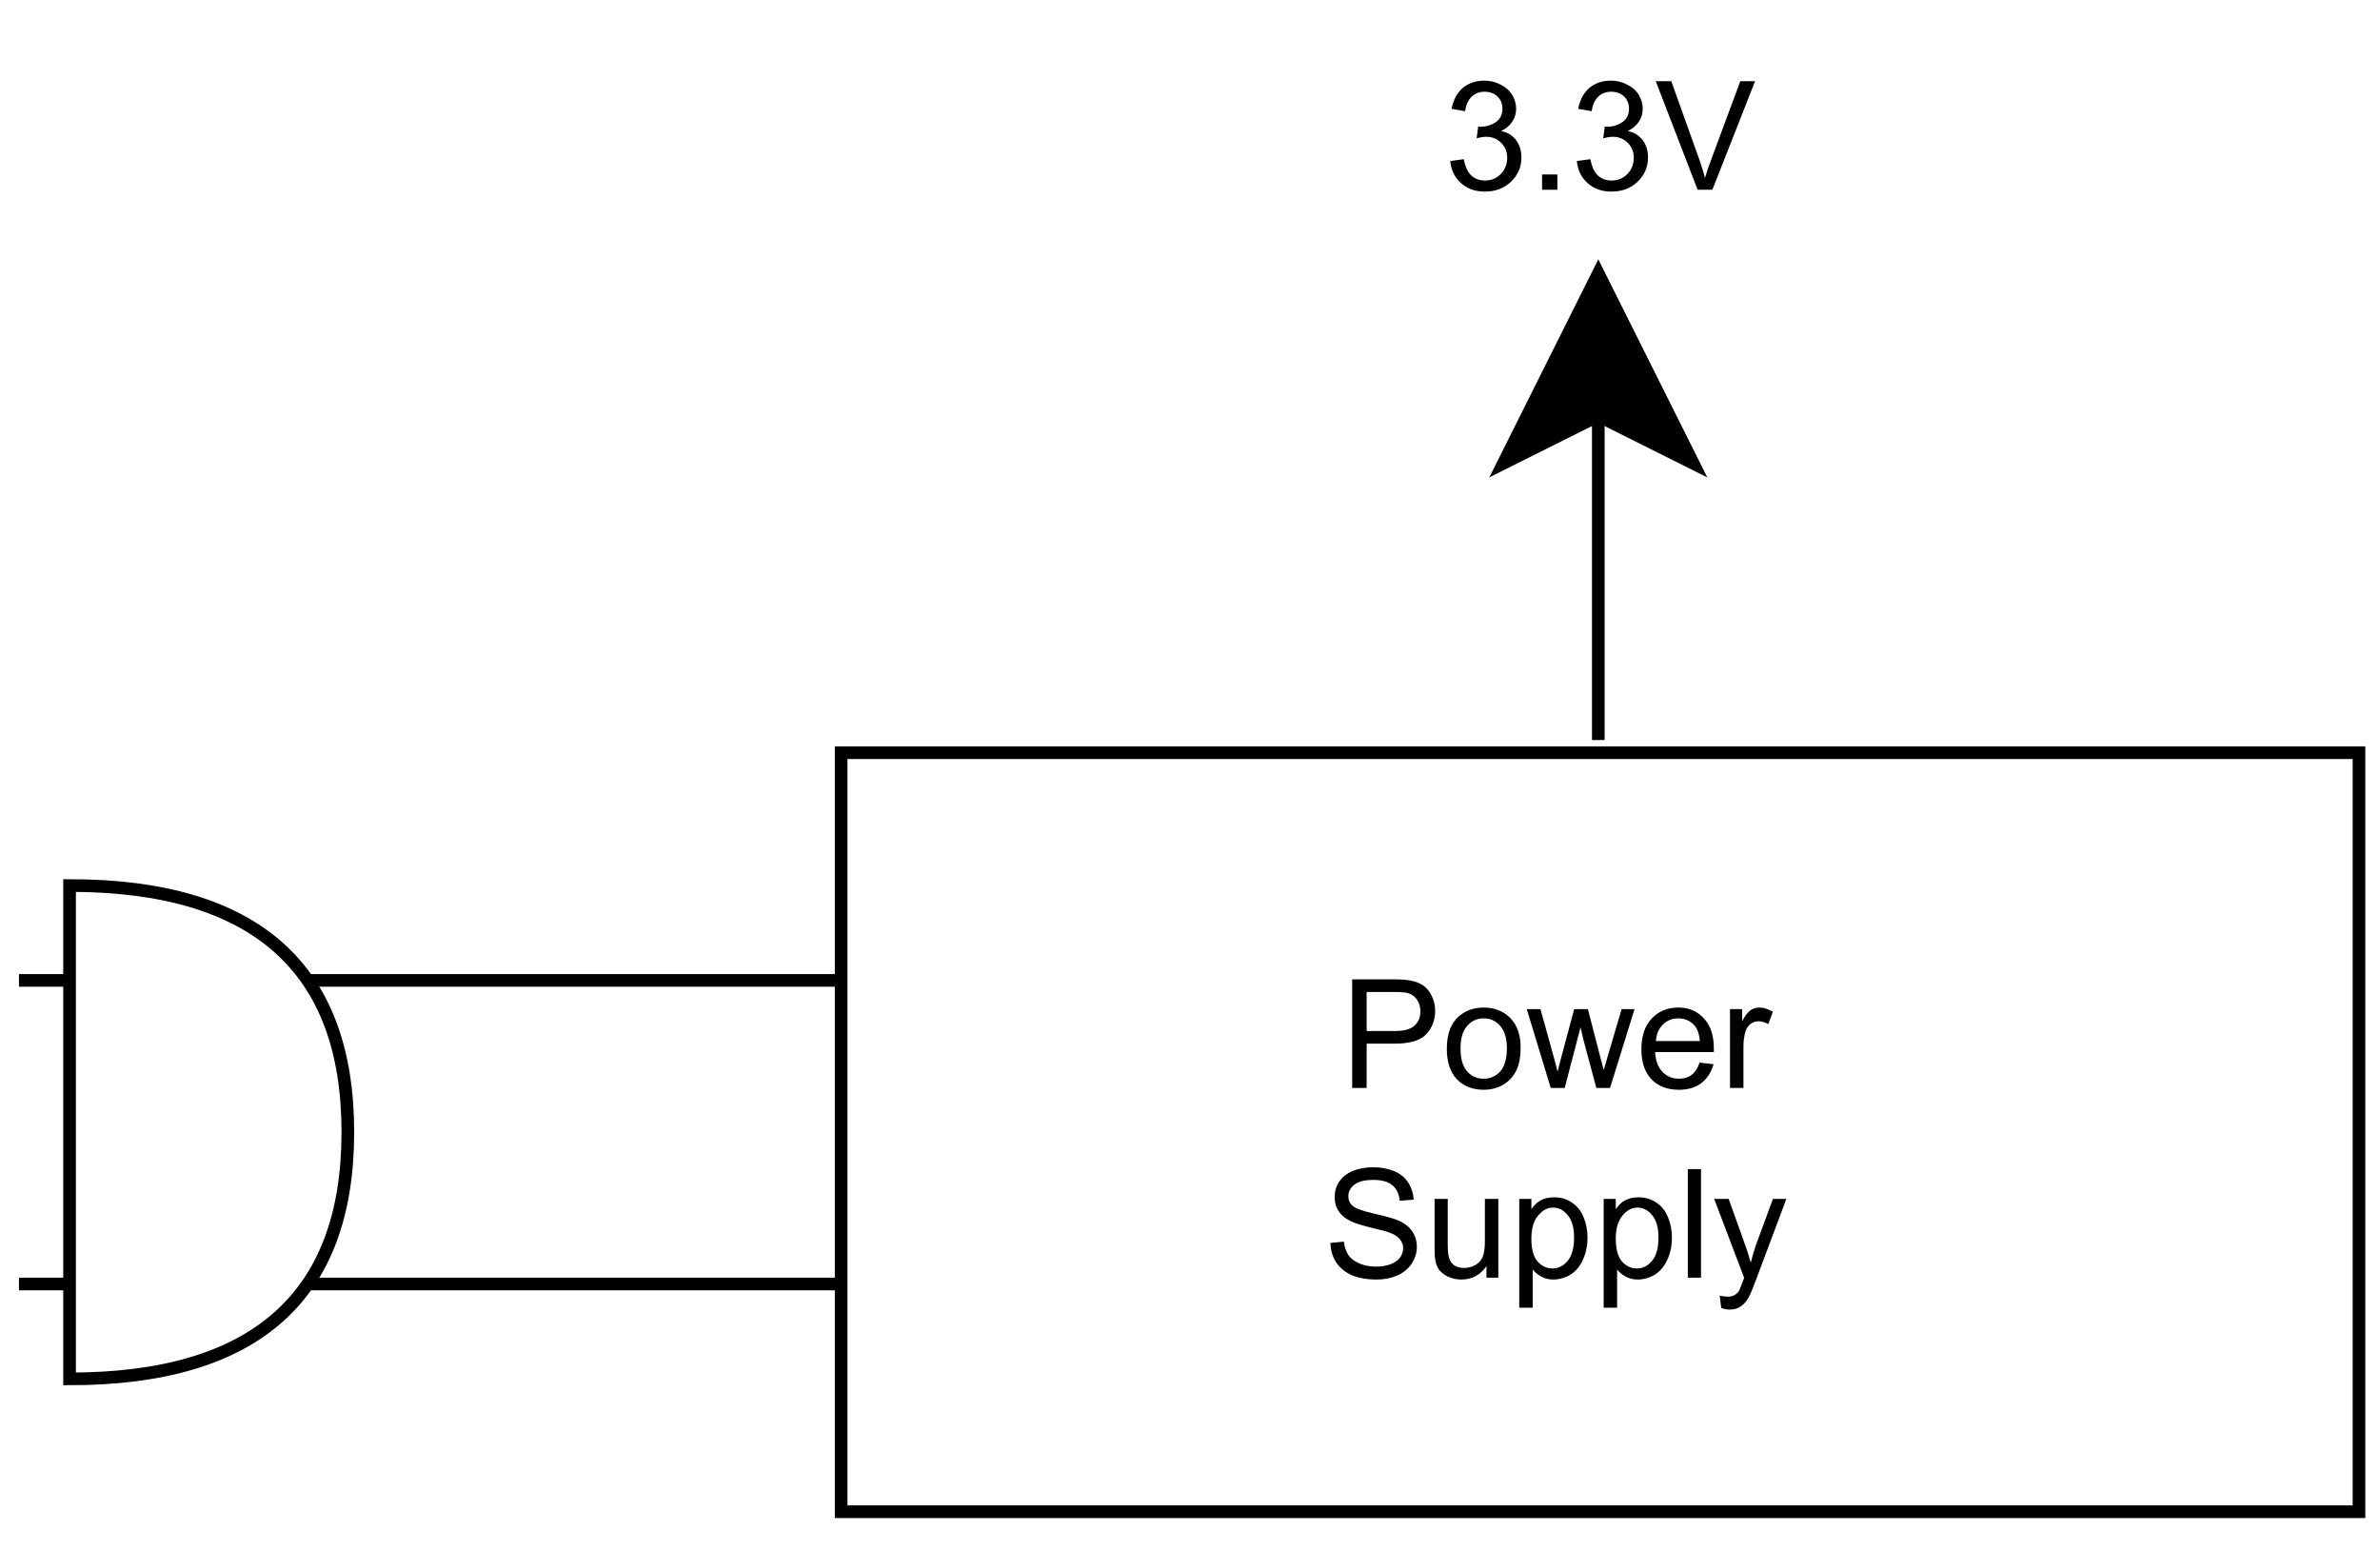
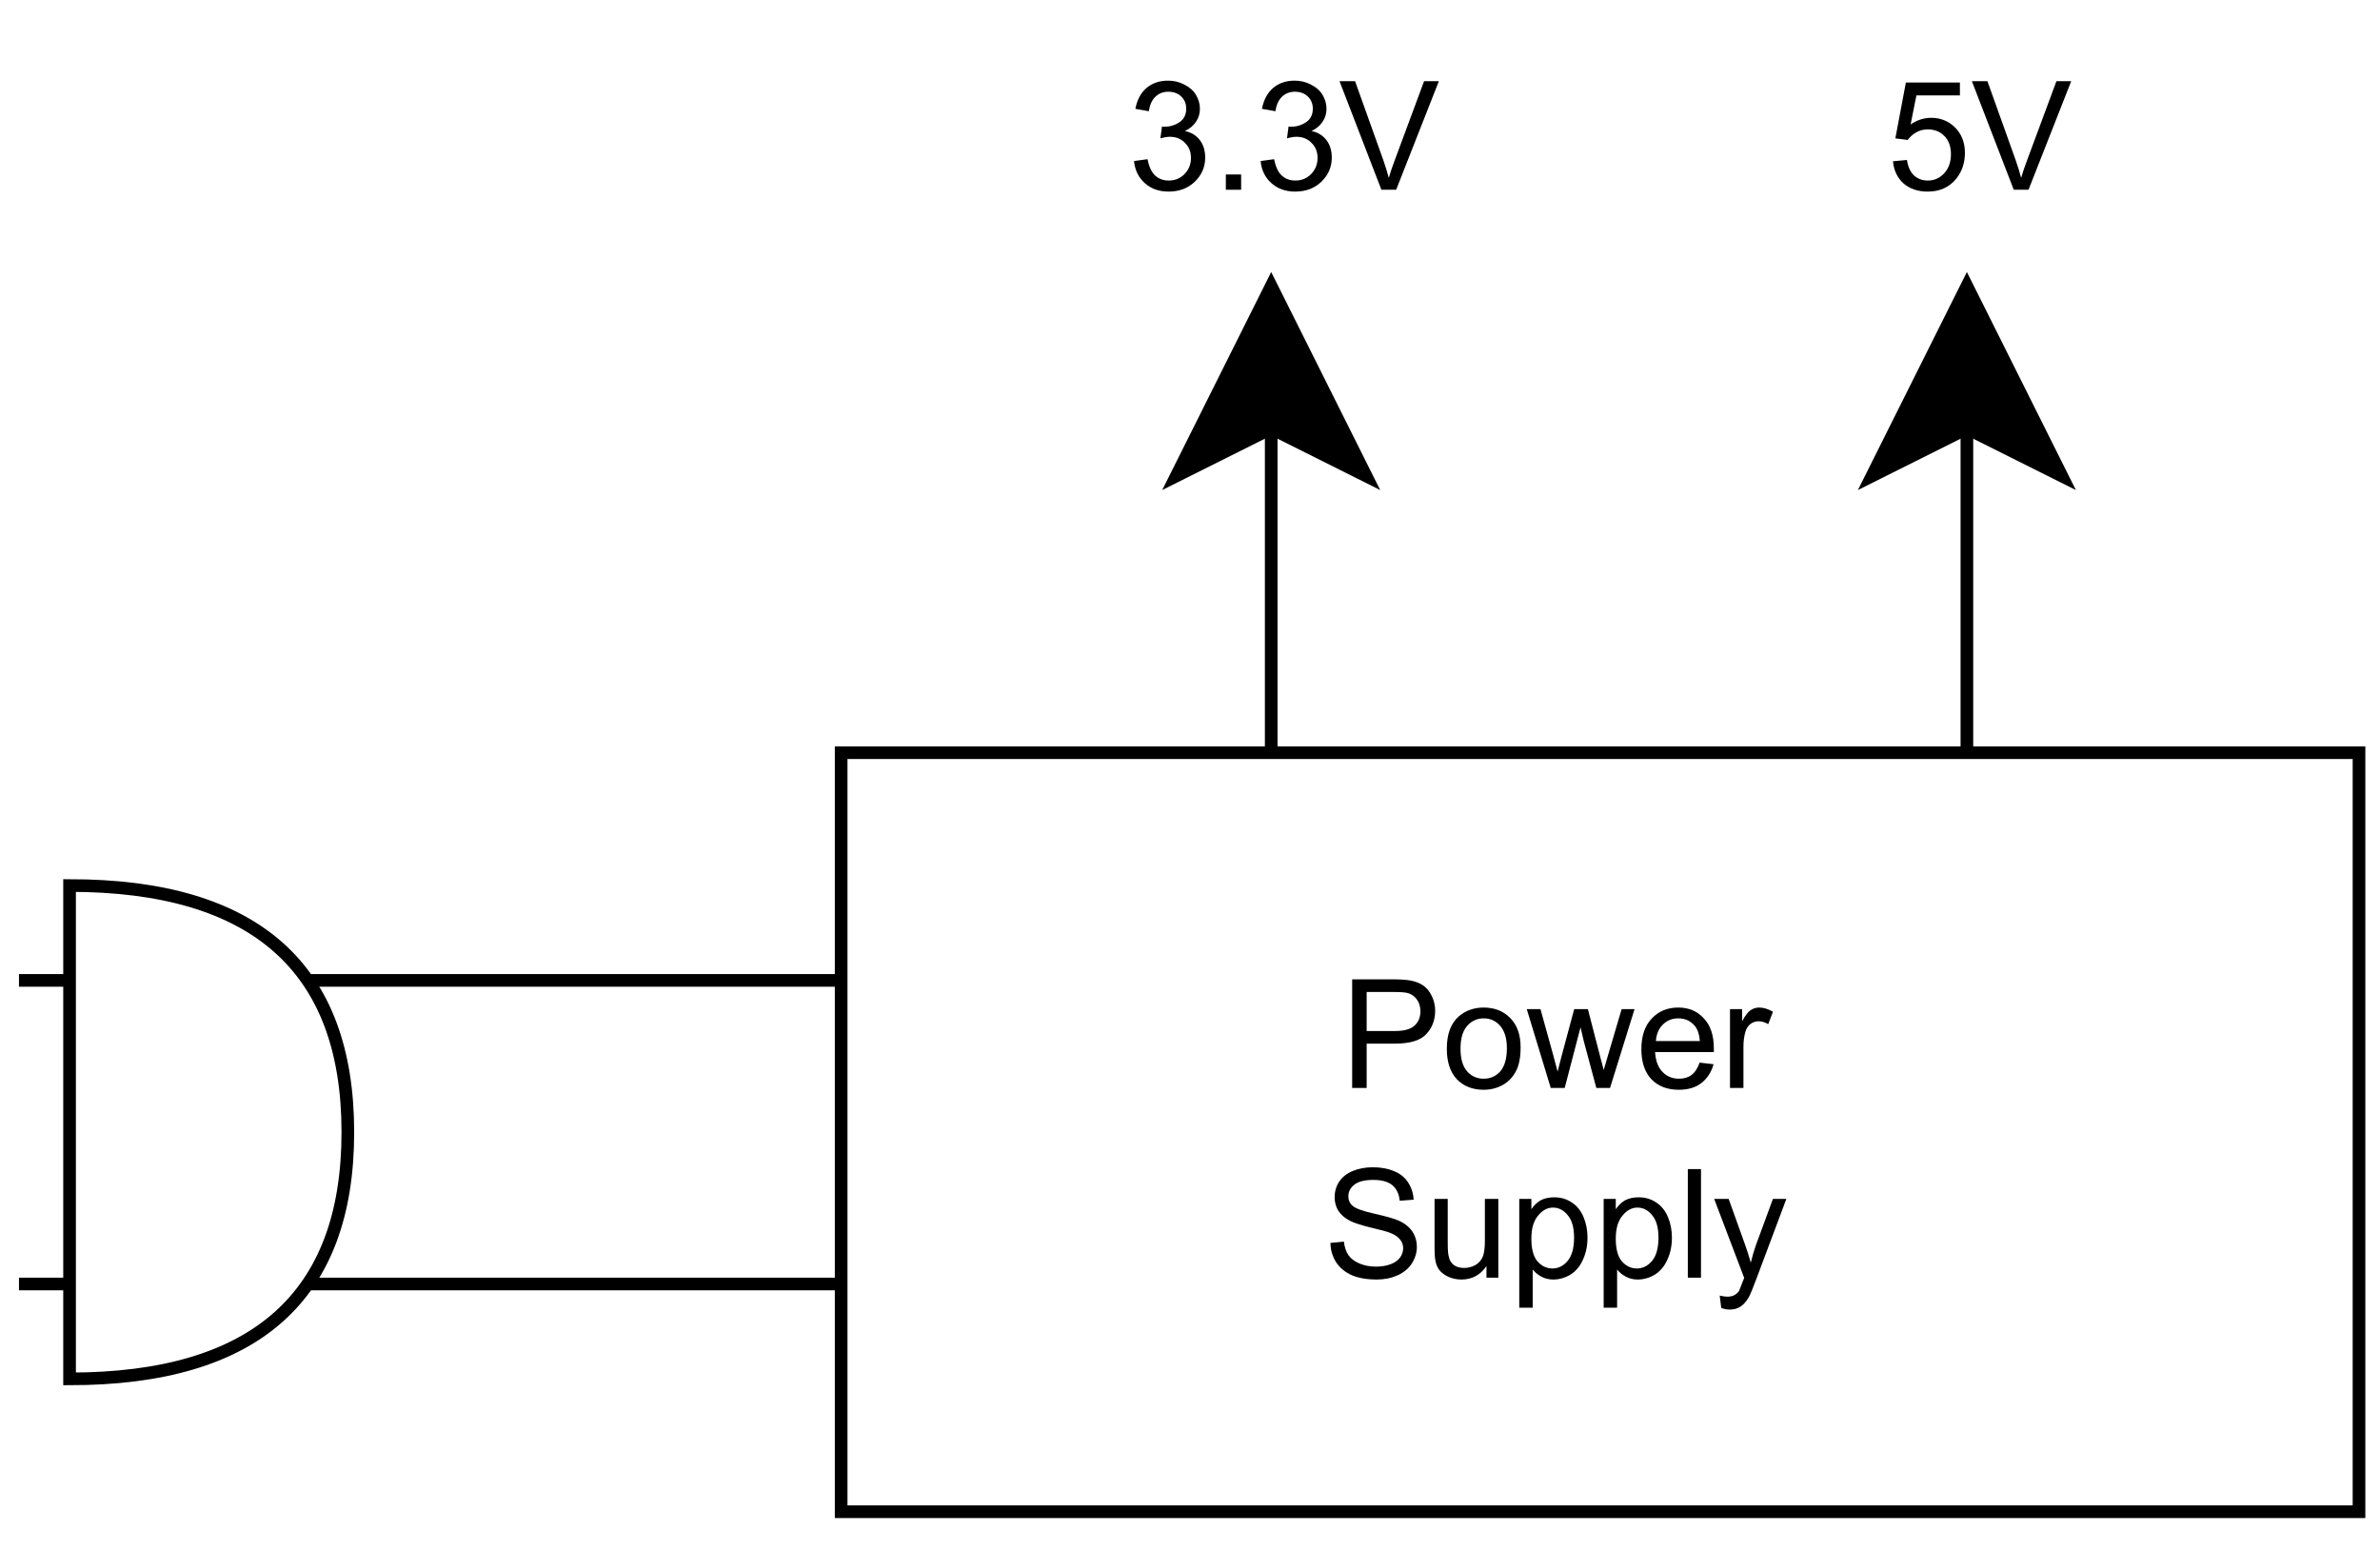
- <svg xmlns="http://www.w3.org/2000/svg" xmlns:xlink="http://www.w3.org/1999/xlink" width="141.12pt" height="91.92pt" viewBox="0 0 141.12 91.92" version="1.1" id="svg103" content="%3Cmxfile%20host%3D%22app.diagrams.net%22%20modified%3D%222023-04-27T12%3A04%3A47.002Z%22%20agent%3D%22Mozilla%2F5.0%20(X11%3B%20Linux%20x86_64)%20AppleWebKit%2F537.36%20(KHTML%2C%20like%20Gecko)%20Chrome%2F112.0.0.0%20Safari%2F537.36%22%20etag%3D%22CLBwawqgNX92Digpf8cT%22%20version%3D%2221.2.3%22%20type%3D%22device%22%3E%20%20%20%3Cdiagram%20name%3D%22Page-1%22%20id%3D%22PgpEz5eGaeOxbe2_-0Hr%22%3E%20%20%20%20%20%3CmxGraphModel%20dx%3D%22127%22%20dy%3D%22215%22%20grid%3D%220%22%20gridSize%3D%2210%22%20guides%3D%221%22%20tooltips%3D%221%22%20connect%3D%221%22%20arrows%3D%221%22%20fold%3D%221%22%20page%3D%220%22%20pageScale%3D%221%22%20pageWidth%3D%22850%22%20pageHeight%3D%221100%22%20math%3D%220%22%20shadow%3D%220%22%3E%20%20%20%20%20%20%20%3Croot%3E%20%20%20%20%20%20%20%20%20%3CmxCell%20id%3D%220%22%20%2F%3E%20%20%20%20%20%20%20%20%20%3CmxCell%20id%3D%221%22%20parent%3D%220%22%20%2F%3E%20%20%20%20%20%20%20%20%20%3CmxCell%20id%3D%22kMqFWPZwfPMzuTIqopDS-26%22%20value%3D%22%22%20style%3D%22rounded%3D0%3BwhiteSpace%3Dwrap%3Bhtml%3D1%3B%22%20parent%3D%221%22%20vertex%3D%221%22%3E%20%20%20%20%20%20%20%20%20%20%20%3CmxGeometry%20x%3D%2293%22%20y%3D%22329%22%20width%3D%22120%22%20height%3D%2260%22%20as%3D%22geometry%22%20%2F%3E%20%20%20%20%20%20%20%20%20%3C%2FmxCell%3E%20%20%20%20%20%20%20%20%20%3CmxCell%20id%3D%22kMqFWPZwfPMzuTIqopDS-27%22%20value%3D%22Power%20Supply%22%20style%3D%22text%3Bhtml%3D1%3BstrokeColor%3Dnone%3BfillColor%3Dnone%3Balign%3Dcenter%3BverticalAlign%3Dmiddle%3BwhiteSpace%3Dwrap%3Brounded%3D0%3B%22%20parent%3D%221%22%20vertex%3D%221%22%3E%20%20%20%20%20%20%20%20%20%20%20%3CmxGeometry%20x%3D%22119.5%22%20y%3D%22344%22%20width%3D%2260%22%20height%3D%2230%22%20as%3D%22geometry%22%20%2F%3E%20%20%20%20%20%20%20%20%20%3C%2FmxCell%3E%20%20%20%20%20%20%20%20%20%3CmxCell%20id%3D%22kMqFWPZwfPMzuTIqopDS-28%22%20value%3D%22%22%20style%3D%22endArrow%3Dnone%3Bhtml%3D1%3Brounded%3D0%3BstartSize%3D14%3BendSize%3D14%3BsourcePerimeterSpacing%3D8%3BtargetPerimeterSpacing%3D8%3Bcurved%3D1%3B%22%20parent%3D%221%22%20edge%3D%221%22%3E%20%20%20%20%20%20%20%20%20%20%20%3CmxGeometry%20width%3D%2250%22%20height%3D%2250%22%20relative%3D%221%22%20as%3D%22geometry%22%3E%20%20%20%20%20%20%20%20%20%20%20%20%20%3CmxPoint%20x%3D%2228%22%20y%3D%22347%22%20as%3D%22sourcePoint%22%20%2F%3E%20%20%20%20%20%20%20%20%20%20%20%20%20%3CmxPoint%20x%3D%2293%22%20y%3D%22347%22%20as%3D%22targetPoint%22%20%2F%3E%20%20%20%20%20%20%20%20%20%20%20%3C%2FmxGeometry%3E%20%20%20%20%20%20%20%20%20%3C%2FmxCell%3E%20%20%20%20%20%20%20%20%20%3CmxCell%20id%3D%22kMqFWPZwfPMzuTIqopDS-29%22%20value%3D%22%22%20style%3D%22endArrow%3Dnone%3Bhtml%3D1%3Brounded%3D0%3BstartSize%3D14%3BendSize%3D14%3BsourcePerimeterSpacing%3D8%3BtargetPerimeterSpacing%3D8%3Bcurved%3D1%3B%22%20parent%3D%221%22%20edge%3D%221%22%3E%20%20%20%20%20%20%20%20%20%20%20%3CmxGeometry%20width%3D%2250%22%20height%3D%2250%22%20relative%3D%221%22%20as%3D%22geometry%22%3E%20%20%20%20%20%20%20%20%20%20%20%20%20%3CmxPoint%20x%3D%2228%22%20y%3D%22371%22%20as%3D%22sourcePoint%22%20%2F%3E%20%20%20%20%20%20%20%20%20%20%20%20%20%3CmxPoint%20x%3D%2293%22%20y%3D%22371%22%20as%3D%22targetPoint%22%20%2F%3E%20%20%20%20%20%20%20%20%20%20%20%3C%2FmxGeometry%3E%20%20%20%20%20%20%20%20%20%3C%2FmxCell%3E%20%20%20%20%20%20%20%20%20%3CmxCell%20id%3D%22kMqFWPZwfPMzuTIqopDS-30%22%20value%3D%22%22%20style%3D%22shape%3Dor%3BwhiteSpace%3Dwrap%3Bhtml%3D1%3B%22%20parent%3D%221%22%20vertex%3D%221%22%3E%20%20%20%20%20%20%20%20%20%20%20%3CmxGeometry%20x%3D%2232%22%20y%3D%22339.5%22%20width%3D%2222%22%20height%3D%2239%22%20as%3D%22geometry%22%20%2F%3E%20%20%20%20%20%20%20%20%20%3C%2FmxCell%3E%20%20%20%20%20%20%20%20%20%3CmxCell%20id%3D%22kMqFWPZwfPMzuTIqopDS-31%22%20value%3D%22%22%20style%3D%22endArrow%3Dclassic%3Bhtml%3D1%3Brounded%3D0%3BstartSize%3D14%3BendSize%3D14%3BsourcePerimeterSpacing%3D8%3BtargetPerimeterSpacing%3D8%3Bcurved%3D1%3B%22%20parent%3D%221%22%20edge%3D%221%22%3E%20%20%20%20%20%20%20%20%20%20%20%3CmxGeometry%20width%3D%2250%22%20height%3D%2250%22%20relative%3D%221%22%20as%3D%22geometry%22%3E%20%20%20%20%20%20%20%20%20%20%20%20%20%3CmxPoint%20x%3D%22152.86%22%20y%3D%22328%22%20as%3D%22sourcePoint%22%20%2F%3E%20%20%20%20%20%20%20%20%20%20%20%20%20%3CmxPoint%20x%3D%22152.86%22%20y%3D%22290%22%20as%3D%22targetPoint%22%20%2F%3E%20%20%20%20%20%20%20%20%20%20%20%3C%2FmxGeometry%3E%20%20%20%20%20%20%20%20%20%3C%2FmxCell%3E%20%20%20%20%20%20%20%20%20%3CmxCell%20id%3D%22kMqFWPZwfPMzuTIqopDS-32%22%20value%3D%223.3V%22%20style%3D%22text%3Bhtml%3D1%3BstrokeColor%3Dnone%3BfillColor%3Dnone%3Balign%3Dcenter%3BverticalAlign%3Dmiddle%3BwhiteSpace%3Dwrap%3Brounded%3D0%3B%22%20parent%3D%221%22%20vertex%3D%221%22%3E%20%20%20%20%20%20%20%20%20%20%20%3CmxGeometry%20x%3D%22139.5%22%20y%3D%22271%22%20width%3D%2227%22%20height%3D%2219%22%20as%3D%22geometry%22%20%2F%3E%20%20%20%20%20%20%20%20%20%3C%2FmxCell%3E%20%20%20%20%20%20%20%3C%2Froot%3E%20%20%20%20%20%3C%2FmxGraphModel%3E%20%20%20%3C%2Fdiagram%3E%20%3C%2Fmxfile%3E%20">
-   <defs id="defs49">
-     <g id="g44">
+ <svg xmlns="http://www.w3.org/2000/svg" xmlns:xlink="http://www.w3.org/1999/xlink" width="141.12pt" height="91.92pt" viewBox="0 0 141.12 91.92" version="1.1" id="svg116" content="%3Cmxfile%20host%3D%22app.diagrams.net%22%20modified%3D%222023-04-07T11%3A44%3A45.963Z%22%20agent%3D%22Mozilla%2F5.0%20(X11%3B%20Linux%20x86_64)%20AppleWebKit%2F537.36%20(KHTML%2C%20like%20Gecko)%20Chrome%2F112.0.0.0%20Safari%2F537.36%22%20etag%3D%22SsHjp_GxwvH1moXOzaYW%22%20version%3D%2221.1.2%22%20type%3D%22device%22%3E%20%20%20%3Cdiagram%20name%3D%22Page-1%22%20id%3D%22PgpEz5eGaeOxbe2_-0Hr%22%3E%20%20%20%20%20%3CmxGraphModel%20dx%3D%221410%22%20dy%3D%22775%22%20grid%3D%220%22%20gridSize%3D%2210%22%20guides%3D%221%22%20tooltips%3D%221%22%20connect%3D%221%22%20arrows%3D%221%22%20fold%3D%221%22%20page%3D%220%22%20pageScale%3D%221%22%20pageWidth%3D%22850%22%20pageHeight%3D%221100%22%20math%3D%220%22%20shadow%3D%220%22%3E%20%20%20%20%20%20%20%3Croot%3E%20%20%20%20%20%20%20%20%20%3CmxCell%20id%3D%220%22%20%2F%3E%20%20%20%20%20%20%20%20%20%3CmxCell%20id%3D%221%22%20parent%3D%220%22%20%2F%3E%20%20%20%20%20%20%20%20%20%3CmxCell%20id%3D%22kMqFWPZwfPMzuTIqopDS-26%22%20value%3D%22%22%20style%3D%22rounded%3D0%3BwhiteSpace%3Dwrap%3Bhtml%3D1%3B%22%20parent%3D%221%22%20vertex%3D%221%22%3E%20%20%20%20%20%20%20%20%20%20%20%3CmxGeometry%20x%3D%2293%22%20y%3D%22329%22%20width%3D%22120%22%20height%3D%2260%22%20as%3D%22geometry%22%20%2F%3E%20%20%20%20%20%20%20%20%20%3C%2FmxCell%3E%20%20%20%20%20%20%20%20%20%3CmxCell%20id%3D%22kMqFWPZwfPMzuTIqopDS-27%22%20value%3D%22Power%20Supply%22%20style%3D%22text%3Bhtml%3D1%3BstrokeColor%3Dnone%3BfillColor%3Dnone%3Balign%3Dcenter%3BverticalAlign%3Dmiddle%3BwhiteSpace%3Dwrap%3Brounded%3D0%3B%22%20parent%3D%221%22%20vertex%3D%221%22%3E%20%20%20%20%20%20%20%20%20%20%20%3CmxGeometry%20x%3D%22119.5%22%20y%3D%22344%22%20width%3D%2260%22%20height%3D%2230%22%20as%3D%22geometry%22%20%2F%3E%20%20%20%20%20%20%20%20%20%3C%2FmxCell%3E%20%20%20%20%20%20%20%20%20%3CmxCell%20id%3D%22kMqFWPZwfPMzuTIqopDS-28%22%20value%3D%22%22%20style%3D%22endArrow%3Dnone%3Bhtml%3D1%3Brounded%3D0%3BstartSize%3D14%3BendSize%3D14%3BsourcePerimeterSpacing%3D8%3BtargetPerimeterSpacing%3D8%3Bcurved%3D1%3B%22%20parent%3D%221%22%20edge%3D%221%22%3E%20%20%20%20%20%20%20%20%20%20%20%3CmxGeometry%20width%3D%2250%22%20height%3D%2250%22%20relative%3D%221%22%20as%3D%22geometry%22%3E%20%20%20%20%20%20%20%20%20%20%20%20%20%3CmxPoint%20x%3D%2228%22%20y%3D%22347%22%20as%3D%22sourcePoint%22%20%2F%3E%20%20%20%20%20%20%20%20%20%20%20%20%20%3CmxPoint%20x%3D%2293%22%20y%3D%22347%22%20as%3D%22targetPoint%22%20%2F%3E%20%20%20%20%20%20%20%20%20%20%20%3C%2FmxGeometry%3E%20%20%20%20%20%20%20%20%20%3C%2FmxCell%3E%20%20%20%20%20%20%20%20%20%3CmxCell%20id%3D%22kMqFWPZwfPMzuTIqopDS-29%22%20value%3D%22%22%20style%3D%22endArrow%3Dnone%3Bhtml%3D1%3Brounded%3D0%3BstartSize%3D14%3BendSize%3D14%3BsourcePerimeterSpacing%3D8%3BtargetPerimeterSpacing%3D8%3Bcurved%3D1%3B%22%20parent%3D%221%22%20edge%3D%221%22%3E%20%20%20%20%20%20%20%20%20%20%20%3CmxGeometry%20width%3D%2250%22%20height%3D%2250%22%20relative%3D%221%22%20as%3D%22geometry%22%3E%20%20%20%20%20%20%20%20%20%20%20%20%20%3CmxPoint%20x%3D%2228%22%20y%3D%22371%22%20as%3D%22sourcePoint%22%20%2F%3E%20%20%20%20%20%20%20%20%20%20%20%20%20%3CmxPoint%20x%3D%2293%22%20y%3D%22371%22%20as%3D%22targetPoint%22%20%2F%3E%20%20%20%20%20%20%20%20%20%20%20%3C%2FmxGeometry%3E%20%20%20%20%20%20%20%20%20%3C%2FmxCell%3E%20%20%20%20%20%20%20%20%20%3CmxCell%20id%3D%22kMqFWPZwfPMzuTIqopDS-30%22%20value%3D%22%22%20style%3D%22shape%3Dor%3BwhiteSpace%3Dwrap%3Bhtml%3D1%3B%22%20parent%3D%221%22%20vertex%3D%221%22%3E%20%20%20%20%20%20%20%20%20%20%20%3CmxGeometry%20x%3D%2232%22%20y%3D%22339.5%22%20width%3D%2222%22%20height%3D%2239%22%20as%3D%22geometry%22%20%2F%3E%20%20%20%20%20%20%20%20%20%3C%2FmxCell%3E%20%20%20%20%20%20%20%20%20%3CmxCell%20id%3D%22kMqFWPZwfPMzuTIqopDS-31%22%20value%3D%22%22%20style%3D%22endArrow%3Dclassic%3Bhtml%3D1%3Brounded%3D0%3BstartSize%3D14%3BendSize%3D14%3BsourcePerimeterSpacing%3D8%3BtargetPerimeterSpacing%3D8%3Bcurved%3D1%3B%22%20parent%3D%221%22%20edge%3D%221%22%3E%20%20%20%20%20%20%20%20%20%20%20%3CmxGeometry%20width%3D%2250%22%20height%3D%2250%22%20relative%3D%221%22%20as%3D%22geometry%22%3E%20%20%20%20%20%20%20%20%20%20%20%20%20%3CmxPoint%20x%3D%22127%22%20y%3D%22329%22%20as%3D%22sourcePoint%22%20%2F%3E%20%20%20%20%20%20%20%20%20%20%20%20%20%3CmxPoint%20x%3D%22127%22%20y%3D%22291%22%20as%3D%22targetPoint%22%20%2F%3E%20%20%20%20%20%20%20%20%20%20%20%3C%2FmxGeometry%3E%20%20%20%20%20%20%20%20%20%3C%2FmxCell%3E%20%20%20%20%20%20%20%20%20%3CmxCell%20id%3D%22kMqFWPZwfPMzuTIqopDS-32%22%20value%3D%223.3V%22%20style%3D%22text%3Bhtml%3D1%3BstrokeColor%3Dnone%3BfillColor%3Dnone%3Balign%3Dcenter%3BverticalAlign%3Dmiddle%3BwhiteSpace%3Dwrap%3Brounded%3D0%3B%22%20parent%3D%221%22%20vertex%3D%221%22%3E%20%20%20%20%20%20%20%20%20%20%20%3CmxGeometry%20x%3D%22115%22%20y%3D%22271%22%20width%3D%2227%22%20height%3D%2219%22%20as%3D%22geometry%22%20%2F%3E%20%20%20%20%20%20%20%20%20%3C%2FmxCell%3E%20%20%20%20%20%20%20%20%20%3CmxCell%20id%3D%22U00xUSWn-wB9ARBARLGA-2%22%20value%3D%22%22%20style%3D%22endArrow%3Dclassic%3Bhtml%3D1%3Brounded%3D0%3BstartSize%3D14%3BendSize%3D14%3BsourcePerimeterSpacing%3D8%3BtargetPerimeterSpacing%3D8%3Bcurved%3D1%3B%22%20parent%3D%221%22%20edge%3D%221%22%3E%20%20%20%20%20%20%20%20%20%20%20%3CmxGeometry%20width%3D%2250%22%20height%3D%2250%22%20relative%3D%221%22%20as%3D%22geometry%22%3E%20%20%20%20%20%20%20%20%20%20%20%20%20%3CmxPoint%20x%3D%22182%22%20y%3D%22329%22%20as%3D%22sourcePoint%22%20%2F%3E%20%20%20%20%20%20%20%20%20%20%20%20%20%3CmxPoint%20x%3D%22182%22%20y%3D%22291%22%20as%3D%22targetPoint%22%20%2F%3E%20%20%20%20%20%20%20%20%20%20%20%3C%2FmxGeometry%3E%20%20%20%20%20%20%20%20%20%3C%2FmxCell%3E%20%20%20%20%20%20%20%20%20%3CmxCell%20id%3D%22U00xUSWn-wB9ARBARLGA-3%22%20value%3D%225V%22%20style%3D%22text%3Bhtml%3D1%3BstrokeColor%3Dnone%3BfillColor%3Dnone%3Balign%3Dcenter%3BverticalAlign%3Dmiddle%3BwhiteSpace%3Dwrap%3Brounded%3D0%3B%22%20parent%3D%221%22%20vertex%3D%221%22%3E%20%20%20%20%20%20%20%20%20%20%20%3CmxGeometry%20x%3D%22170%22%20y%3D%22271%22%20width%3D%2227%22%20height%3D%2219%22%20as%3D%22geometry%22%20%2F%3E%20%20%20%20%20%20%20%20%20%3C%2FmxCell%3E%20%20%20%20%20%20%20%3C%2Froot%3E%20%20%20%20%20%3C%2FmxGraphModel%3E%20%20%20%3C%2Fdiagram%3E%20%3C%2Fmxfile%3E%20">
+   <defs id="defs52">
+     <g id="g47">
      <g id="glyph-0-0">
        <path d="M 1.125 0 L 1.125 -5.625 L 5.625 -5.625 L 5.625 0 Z M 1.266 -0.141 L 5.484 -0.141 L 5.484 -5.484 L 1.266 -5.484 Z M 1.266 -0.141 " id="path2" />
      </g>
      <g id="glyph-0-1">
        <path d="M 0.688 0 L 0.688 -6.438 L 3.125 -6.438 C 3.551 -6.438 3.879 -6.414 4.109 -6.375 C 4.422 -6.32 4.68 -6.223 4.891 -6.078 C 5.109 -5.93 5.281 -5.723 5.406 -5.453 C 5.539 -5.191 5.609 -4.898 5.609 -4.578 C 5.609 -4.023 5.43 -3.562 5.078 -3.188 C 4.734 -2.812 4.109 -2.625 3.203 -2.625 L 1.547 -2.625 L 1.547 0 Z M 1.547 -3.375 L 3.219 -3.375 C 3.758 -3.375 4.145 -3.477 4.375 -3.688 C 4.613 -3.895 4.734 -4.18 4.734 -4.547 C 4.734 -4.816 4.664 -5.047 4.531 -5.234 C 4.395 -5.43 4.211 -5.562 3.984 -5.625 C 3.848 -5.664 3.582 -5.688 3.188 -5.688 L 1.547 -5.688 Z M 1.547 -3.375 " id="path5" />
      </g>
      <g id="glyph-0-2">
        <path d="M 0.297 -2.328 C 0.297 -3.191 0.535 -3.832 1.016 -4.25 C 1.422 -4.594 1.91 -4.766 2.484 -4.766 C 3.129 -4.766 3.656 -4.555 4.062 -4.141 C 4.469 -3.723 4.672 -3.145 4.672 -2.406 C 4.672 -1.801 4.578 -1.328 4.391 -0.984 C 4.211 -0.641 3.953 -0.367 3.609 -0.172 C 3.266 0.016 2.891 0.109 2.484 0.109 C 1.828 0.109 1.297 -0.098 0.891 -0.516 C 0.492 -0.941 0.297 -1.547 0.297 -2.328 Z M 1.109 -2.328 C 1.109 -1.734 1.238 -1.285 1.5 -0.984 C 1.758 -0.691 2.086 -0.547 2.484 -0.547 C 2.879 -0.547 3.207 -0.691 3.469 -0.984 C 3.727 -1.285 3.859 -1.742 3.859 -2.359 C 3.859 -2.93 3.727 -3.367 3.469 -3.672 C 3.207 -3.973 2.879 -4.125 2.484 -4.125 C 2.086 -4.125 1.758 -3.973 1.5 -3.672 C 1.238 -3.379 1.109 -2.93 1.109 -2.328 Z M 1.109 -2.328 " id="path8" />
      </g>
      <g id="glyph-0-3">
        <path d="M 1.453 0 L 0.031 -4.672 L 0.844 -4.672 L 1.594 -1.969 L 1.859 -0.969 C 1.867 -1.02 1.953 -1.344 2.109 -1.938 L 2.844 -4.672 L 3.656 -4.672 L 4.359 -1.953 L 4.594 -1.062 L 4.859 -1.969 L 5.656 -4.672 L 6.422 -4.672 L 4.969 0 L 4.156 0 L 3.406 -2.797 L 3.219 -3.594 L 2.281 0 Z M 1.453 0 " id="path11" />
      </g>
      <g id="glyph-0-4">
        <path d="M 3.781 -1.5 L 4.609 -1.406 C 4.473 -0.926 4.227 -0.551 3.875 -0.281 C 3.531 -0.02 3.086 0.109 2.547 0.109 C 1.867 0.109 1.328 -0.098 0.922 -0.516 C 0.523 -0.941 0.328 -1.535 0.328 -2.297 C 0.328 -3.078 0.531 -3.68 0.938 -4.109 C 1.344 -4.547 1.867 -4.766 2.516 -4.766 C 3.141 -4.766 3.645 -4.551 4.031 -4.125 C 4.426 -3.707 4.625 -3.113 4.625 -2.344 C 4.625 -2.289 4.625 -2.219 4.625 -2.125 L 1.141 -2.125 C 1.172 -1.613 1.316 -1.223 1.578 -0.953 C 1.836 -0.68 2.164 -0.547 2.562 -0.547 C 2.852 -0.547 3.098 -0.617 3.297 -0.766 C 3.504 -0.922 3.664 -1.164 3.781 -1.5 Z M 1.188 -2.781 L 3.797 -2.781 C 3.766 -3.176 3.664 -3.473 3.5 -3.672 C 3.25 -3.973 2.922 -4.125 2.516 -4.125 C 2.148 -4.125 1.844 -4 1.594 -3.75 C 1.352 -3.508 1.219 -3.188 1.188 -2.781 Z M 1.188 -2.781 " id="path14" />
      </g>
      <g id="glyph-0-5">
        <path d="M 0.578 0 L 0.578 -4.672 L 1.297 -4.672 L 1.297 -3.953 C 1.473 -4.285 1.641 -4.504 1.797 -4.609 C 1.953 -4.711 2.125 -4.766 2.312 -4.766 C 2.57 -4.766 2.844 -4.68 3.125 -4.516 L 2.844 -3.781 C 2.656 -3.895 2.461 -3.953 2.266 -3.953 C 2.098 -3.953 1.941 -3.898 1.797 -3.797 C 1.66 -3.691 1.562 -3.547 1.5 -3.359 C 1.414 -3.078 1.375 -2.77 1.375 -2.438 L 1.375 0 Z M 0.578 0 " id="path17" />
      </g>
      <g id="glyph-0-6">
        <path d="M 0.406 -2.062 L 1.203 -2.141 C 1.242 -1.816 1.332 -1.551 1.469 -1.344 C 1.613 -1.133 1.832 -0.969 2.125 -0.844 C 2.414 -0.719 2.742 -0.656 3.109 -0.656 C 3.43 -0.656 3.719 -0.703 3.969 -0.797 C 4.219 -0.891 4.406 -1.02 4.531 -1.188 C 4.656 -1.363 4.719 -1.551 4.719 -1.75 C 4.719 -1.945 4.656 -2.117 4.531 -2.266 C 4.414 -2.422 4.223 -2.551 3.953 -2.656 C 3.785 -2.727 3.406 -2.832 2.812 -2.969 C 2.219 -3.113 1.801 -3.25 1.562 -3.375 C 1.258 -3.531 1.031 -3.727 0.875 -3.969 C 0.727 -4.207 0.656 -4.477 0.656 -4.781 C 0.656 -5.102 0.742 -5.406 0.922 -5.688 C 1.109 -5.969 1.379 -6.18 1.734 -6.328 C 2.086 -6.473 2.484 -6.547 2.922 -6.547 C 3.398 -6.547 3.82 -6.469 4.188 -6.312 C 4.551 -6.164 4.828 -5.941 5.016 -5.641 C 5.211 -5.336 5.32 -5 5.344 -4.625 L 4.516 -4.562 C 4.473 -4.969 4.328 -5.273 4.078 -5.484 C 3.828 -5.691 3.453 -5.797 2.953 -5.797 C 2.441 -5.797 2.066 -5.703 1.828 -5.516 C 1.586 -5.328 1.469 -5.098 1.469 -4.828 C 1.469 -4.598 1.551 -4.41 1.719 -4.266 C 1.883 -4.109 2.312 -3.953 3 -3.797 C 3.695 -3.641 4.176 -3.504 4.438 -3.391 C 4.812 -3.223 5.086 -3.004 5.266 -2.734 C 5.441 -2.473 5.531 -2.164 5.531 -1.812 C 5.531 -1.477 5.43 -1.156 5.234 -0.844 C 5.035 -0.539 4.754 -0.305 4.391 -0.141 C 4.023 0.023 3.613 0.109 3.156 0.109 C 2.57 0.109 2.082 0.023 1.688 -0.141 C 1.289 -0.316 0.977 -0.57 0.75 -0.906 C 0.531 -1.25 0.414 -1.633 0.406 -2.062 Z M 0.406 -2.062 " id="path20" />
      </g>
      <g id="glyph-0-7">
        <path d="M 3.656 0 L 3.656 -0.688 C 3.289 -0.156 2.797 0.109 2.172 0.109 C 1.898 0.109 1.645 0.055 1.406 -0.047 C 1.164 -0.16 0.984 -0.297 0.859 -0.453 C 0.742 -0.609 0.664 -0.801 0.625 -1.031 C 0.594 -1.188 0.578 -1.438 0.578 -1.781 L 0.578 -4.672 L 1.359 -4.672 L 1.359 -2.078 C 1.359 -1.66 1.379 -1.383 1.422 -1.25 C 1.461 -1.039 1.562 -0.875 1.719 -0.75 C 1.883 -0.633 2.086 -0.578 2.328 -0.578 C 2.566 -0.578 2.789 -0.633 3 -0.75 C 3.207 -0.875 3.352 -1.039 3.438 -1.25 C 3.52 -1.457 3.562 -1.766 3.562 -2.172 L 3.562 -4.672 L 4.359 -4.672 L 4.359 0 Z M 3.656 0 " id="path23" />
      </g>
      <g id="glyph-0-8">
        <path d="M 0.594 1.781 L 0.594 -4.672 L 1.312 -4.672 L 1.312 -4.062 C 1.477 -4.301 1.664 -4.477 1.875 -4.594 C 2.094 -4.707 2.359 -4.766 2.672 -4.766 C 3.066 -4.766 3.414 -4.66 3.719 -4.453 C 4.02 -4.254 4.25 -3.969 4.406 -3.594 C 4.562 -3.219 4.641 -2.812 4.641 -2.375 C 4.641 -1.895 4.551 -1.461 4.375 -1.078 C 4.207 -0.691 3.961 -0.395 3.641 -0.188 C 3.316 0.008 2.973 0.109 2.609 0.109 C 2.348 0.109 2.113 0.051 1.906 -0.062 C 1.695 -0.176 1.523 -0.316 1.391 -0.484 L 1.391 1.781 Z M 1.312 -2.312 C 1.312 -1.707 1.43 -1.258 1.672 -0.969 C 1.922 -0.688 2.219 -0.547 2.562 -0.547 C 2.906 -0.547 3.203 -0.691 3.453 -0.984 C 3.711 -1.285 3.844 -1.75 3.844 -2.375 C 3.844 -2.969 3.719 -3.41 3.469 -3.703 C 3.227 -4.004 2.938 -4.156 2.594 -4.156 C 2.258 -4.156 1.961 -3.992 1.703 -3.672 C 1.441 -3.359 1.312 -2.906 1.312 -2.312 Z M 1.312 -2.312 " id="path26" />
      </g>
      <g id="glyph-0-9">
        <path d="M 0.578 0 L 0.578 -6.438 L 1.359 -6.438 L 1.359 0 Z M 0.578 0 " id="path29" />
      </g>
      <g id="glyph-0-10">
        <path d="M 0.562 1.797 L 0.469 1.062 C 0.645 1.102 0.797 1.125 0.922 1.125 C 1.098 1.125 1.238 1.094 1.344 1.031 C 1.445 0.977 1.535 0.898 1.609 0.797 C 1.648 0.711 1.727 0.516 1.844 0.203 C 1.863 0.16 1.891 0.098 1.922 0.016 L 0.141 -4.672 L 1 -4.672 L 1.969 -1.969 C 2.094 -1.625 2.207 -1.266 2.312 -0.891 C 2.395 -1.242 2.5 -1.598 2.625 -1.953 L 3.625 -4.672 L 4.422 -4.672 L 2.641 0.078 C 2.453 0.586 2.305 0.941 2.203 1.141 C 2.055 1.398 1.895 1.586 1.719 1.703 C 1.539 1.828 1.32 1.891 1.062 1.891 C 0.914 1.891 0.75 1.859 0.562 1.797 Z M 0.562 1.797 " id="path32" />
      </g>
      <g id="glyph-0-11">
        <path d="M 0.375 -1.703 L 1.172 -1.812 C 1.266 -1.363 1.414 -1.039 1.625 -0.844 C 1.844 -0.645 2.113 -0.547 2.438 -0.547 C 2.801 -0.547 3.109 -0.672 3.359 -0.922 C 3.617 -1.18 3.75 -1.504 3.75 -1.891 C 3.75 -2.254 3.629 -2.551 3.391 -2.781 C 3.16 -3.02 2.863 -3.141 2.5 -3.141 C 2.344 -3.141 2.156 -3.109 1.938 -3.047 L 2.031 -3.75 C 2.082 -3.738 2.125 -3.734 2.156 -3.734 C 2.488 -3.734 2.789 -3.82 3.062 -4 C 3.332 -4.176 3.469 -4.445 3.469 -4.812 C 3.469 -5.102 3.367 -5.344 3.172 -5.531 C 2.973 -5.719 2.719 -5.812 2.406 -5.812 C 2.102 -5.812 1.848 -5.711 1.641 -5.516 C 1.441 -5.328 1.312 -5.039 1.25 -4.656 L 0.453 -4.797 C 0.555 -5.328 0.773 -5.738 1.109 -6.031 C 1.453 -6.32 1.879 -6.469 2.391 -6.469 C 2.742 -6.469 3.066 -6.391 3.359 -6.234 C 3.66 -6.086 3.891 -5.883 4.047 -5.625 C 4.203 -5.363 4.281 -5.086 4.281 -4.797 C 4.281 -4.516 4.203 -4.258 4.047 -4.031 C 3.898 -3.801 3.68 -3.617 3.391 -3.484 C 3.773 -3.398 4.07 -3.219 4.281 -2.938 C 4.488 -2.664 4.594 -2.32 4.594 -1.906 C 4.594 -1.344 4.383 -0.863 3.969 -0.469 C 3.562 -0.082 3.047 0.109 2.422 0.109 C 1.859 0.109 1.391 -0.055 1.016 -0.391 C 0.641 -0.723 0.426 -1.16 0.375 -1.703 Z M 0.375 -1.703 " id="path35" />
      </g>
      <g id="glyph-0-12">
        <path d="M 0.812 0 L 0.812 -0.906 L 1.719 -0.906 L 1.719 0 Z M 0.812 0 " id="path38" />
      </g>
      <g id="glyph-0-13">
        <path d="M 2.531 0 L 0.047 -6.438 L 0.969 -6.438 L 2.641 -1.766 C 2.773 -1.391 2.883 -1.035 2.969 -0.703 C 3.07 -1.055 3.191 -1.41 3.328 -1.766 L 5.062 -6.438 L 5.938 -6.438 L 3.406 0 Z M 2.531 0 " id="path41" />
      </g>
+       <g id="glyph-0-14">
+         <path d="M 0.375 -1.688 L 1.203 -1.766 C 1.266 -1.359 1.406 -1.051 1.625 -0.844 C 1.852 -0.645 2.125 -0.547 2.438 -0.547 C 2.82 -0.547 3.145 -0.688 3.406 -0.969 C 3.676 -1.258 3.812 -1.641 3.812 -2.109 C 3.812 -2.566 3.68 -2.926 3.422 -3.188 C 3.172 -3.445 2.844 -3.578 2.438 -3.578 C 2.176 -3.578 1.941 -3.516 1.734 -3.391 C 1.535 -3.273 1.375 -3.129 1.25 -2.953 L 0.516 -3.047 L 1.141 -6.359 L 4.344 -6.359 L 4.344 -5.594 L 1.766 -5.594 L 1.422 -3.875 C 1.805 -4.133 2.211 -4.266 2.641 -4.266 C 3.203 -4.266 3.676 -4.07 4.062 -3.688 C 4.445 -3.301 4.641 -2.801 4.641 -2.188 C 4.641 -1.602 4.473 -1.098 4.141 -0.672 C 3.723 -0.148 3.156 0.109 2.438 0.109 C 1.852 0.109 1.375 -0.051 1 -0.375 C 0.633 -0.707 0.426 -1.145 0.375 -1.688 Z M 0.375 -1.688 " id="path44" />
+       </g>
    </g>
    <clipPath id="clip-0">
-       <path clip-rule="nonzero" d="M 0 41 L 32 41 L 32 90.75 L 0 90.75 Z M 0 41 " id="path46" />
+       <path clip-rule="nonzero" d="M 0 41 L 32 41 L 32 90.75 L 0 90.75 Z M 0 41 " id="path49" />
    </clipPath>
  </defs>
-   <path fill-rule="nonzero" fill="rgb(100%, 100%, 100%)" fill-opacity="1" stroke-width="1" stroke-linecap="butt" stroke-linejoin="miter" stroke="rgb(0%, 0%, 0%)" stroke-opacity="1" stroke-miterlimit="4" d="M 66 59 L 186 59 L 186 119 L 66 119 Z M 66 59 " transform="matrix(0.75, 0, 0, 0.75, 0.375, 0.375)" id="path51" />
-   <g fill="#000000" fill-opacity="1" id="g63">
-     <use xlink:href="#glyph-0-1" x="79.488" y="64.5" id="use53" />
-     <use xlink:href="#glyph-0-2" x="85.491" y="64.5" id="use55" />
-     <use xlink:href="#glyph-0-3" x="90.497" y="64.5" id="use57" />
-     <use xlink:href="#glyph-0-4" x="96.996" y="64.5" id="use59" />
-     <use xlink:href="#glyph-0-5" x="102.001" y="64.5" id="use61" />
+   <path fill-rule="nonzero" fill="rgb(100%, 100%, 100%)" fill-opacity="1" stroke-width="1" stroke-linecap="butt" stroke-linejoin="miter" stroke="rgb(0%, 0%, 0%)" stroke-opacity="1" stroke-miterlimit="4" d="M 66 59 L 186 59 L 186 119 L 66 119 Z M 66 59 " transform="matrix(0.75, 0, 0, 0.75, 0.375, 0.375)" id="path54" />
+   <g fill="#000000" fill-opacity="1" id="g66">
+     <use xlink:href="#glyph-0-1" x="79.488" y="64.5" id="use56" />
+     <use xlink:href="#glyph-0-2" x="85.491" y="64.5" id="use58" />
+     <use xlink:href="#glyph-0-3" x="90.497" y="64.5" id="use60" />
+     <use xlink:href="#glyph-0-4" x="96.996" y="64.5" id="use62" />
+     <use xlink:href="#glyph-0-5" x="102.001" y="64.5" id="use64" />
  </g>
-   <g fill="#000000" fill-opacity="1" id="g77">
-     <use xlink:href="#glyph-0-6" x="78.48" y="75.75" id="use65" />
-     <use xlink:href="#glyph-0-7" x="84.483" y="75.75" id="use67" />
-     <use xlink:href="#glyph-0-8" x="89.489" y="75.75" id="use69" />
-     <use xlink:href="#glyph-0-8" x="94.494" y="75.75" id="use71" />
-     <use xlink:href="#glyph-0-9" x="99.5" y="75.75" id="use73" />
-     <use xlink:href="#glyph-0-10" x="101.499" y="75.75" id="use75" />
+   <g fill="#000000" fill-opacity="1" id="g80">
+     <use xlink:href="#glyph-0-6" x="78.48" y="75.75" id="use68" />
+     <use xlink:href="#glyph-0-7" x="84.483" y="75.75" id="use70" />
+     <use xlink:href="#glyph-0-8" x="89.489" y="75.75" id="use72" />
+     <use xlink:href="#glyph-0-8" x="94.494" y="75.75" id="use74" />
+     <use xlink:href="#glyph-0-9" x="99.5" y="75.75" id="use76" />
+     <use xlink:href="#glyph-0-10" x="101.499" y="75.75" id="use78" />
  </g>
-   <path fill="none" stroke-width="1" stroke-linecap="butt" stroke-linejoin="miter" stroke="rgb(0%, 0%, 0%)" stroke-opacity="1" stroke-miterlimit="10" d="M 1 77 C 1 77 22.667 77 66 77 " transform="matrix(0.75, 0, 0, 0.75, 0.375, 0.375)" id="path79" />
-   <path fill="none" stroke-width="1" stroke-linecap="butt" stroke-linejoin="miter" stroke="rgb(0%, 0%, 0%)" stroke-opacity="1" stroke-miterlimit="10" d="M 1 101 C 1 101 22.667 101 66 101 " transform="matrix(0.75, 0, 0, 0.75, 0.375, 0.375)" id="path81" />
-   <path fill-rule="nonzero" fill="rgb(100%, 100%, 100%)" fill-opacity="1" d="M 4.125 52.5 C 15.125 52.5 20.625 57.375 20.625 67.125 C 20.625 76.875 15.125 81.75 4.125 81.75 Z M 4.125 52.5 " id="path83" />
-   <g clip-path="url(#clip-0)" id="g87">
-     <path fill="none" stroke-width="1" stroke-linecap="butt" stroke-linejoin="miter" stroke="#000000" stroke-opacity="1" stroke-miterlimit="10" d="m 5,69.5 c 14.667,0 22,6.5 22,19.5 C 27,102 19.667,108.5 5,108.5 Z m 0,0" transform="matrix(0.75,0,0,0.75,0.375,0.375)" id="path85" />
+   <path fill="none" stroke-width="1" stroke-linecap="butt" stroke-linejoin="miter" stroke="rgb(0%, 0%, 0%)" stroke-opacity="1" stroke-miterlimit="10" d="M 1 77 C 1 77 22.667 77 66 77 " transform="matrix(0.75, 0, 0, 0.75, 0.375, 0.375)" id="path82" />
+   <path fill="none" stroke-width="1" stroke-linecap="butt" stroke-linejoin="miter" stroke="rgb(0%, 0%, 0%)" stroke-opacity="1" stroke-miterlimit="10" d="M 1 101 C 1 101 22.667 101 66 101 " transform="matrix(0.75, 0, 0, 0.75, 0.375, 0.375)" id="path84" />
+   <path fill-rule="nonzero" fill="rgb(100%, 100%, 100%)" fill-opacity="1" d="M 4.125 52.5 C 15.125 52.5 20.625 57.375 20.625 67.125 C 20.625 76.875 15.125 81.75 4.125 81.75 Z M 4.125 52.5 " id="path86" />
+   <g clip-path="url(#clip-0)" id="g90">
+     <path fill="none" stroke-width="1" stroke-linecap="butt" stroke-linejoin="miter" stroke="#000000" stroke-opacity="1" stroke-miterlimit="10" d="m 5,69.5 c 14.667,0 22,6.5 22,19.5 C 27,102 19.667,108.5 5,108.5 Z m 0,0" transform="matrix(0.75,0,0,0.75,0.375,0.375)" id="path88" />
  </g>
-   <path fill="none" stroke-width="1" stroke-linecap="butt" stroke-linejoin="miter" stroke="rgb(0%, 0%, 0%)" stroke-opacity="1" stroke-miterlimit="10" d="M 125.859 58 C 125.859 58 125.859 49.458 125.859 32.37 " transform="matrix(0.75, 0, 0, 0.75, 0.375, 0.375)" id="path89" />
-   <path fill-rule="nonzero" fill="rgb(0%, 0%, 0%)" fill-opacity="1" stroke-width="1" stroke-linecap="butt" stroke-linejoin="miter" stroke="rgb(0%, 0%, 0%)" stroke-opacity="1" stroke-miterlimit="10" d="M 125.859 21.12 L 133.359 36.12 L 125.859 32.37 L 118.359 36.12 Z M 125.859 21.12 " transform="matrix(0.75, 0, 0, 0.75, 0.375, 0.375)" id="path91" />
-   <g fill="#000000" fill-opacity="1" id="g101">
-     <use xlink:href="#glyph-0-11" x="85.617" y="11.25" id="use93" />
-     <use xlink:href="#glyph-0-12" x="90.623" y="11.25" id="use95" />
-     <use xlink:href="#glyph-0-11" x="93.123" y="11.25" id="use97" />
-     <use xlink:href="#glyph-0-13" x="98.128" y="11.25" id="use99" />
+   <path fill="none" stroke-width="1" stroke-linecap="butt" stroke-linejoin="miter" stroke="rgb(0%, 0%, 0%)" stroke-opacity="1" stroke-miterlimit="10" d="M 100 59 C 100 59 100 50.458 100 33.37 " transform="matrix(0.75, 0, 0, 0.75, 0.375, 0.375)" id="path92" />
+   <path fill-rule="nonzero" fill="rgb(0%, 0%, 0%)" fill-opacity="1" stroke-width="1" stroke-linecap="butt" stroke-linejoin="miter" stroke="rgb(0%, 0%, 0%)" stroke-opacity="1" stroke-miterlimit="10" d="M 100 22.12 L 107.5 37.12 L 100 33.37 L 92.5 37.12 Z M 100 22.12 " transform="matrix(0.75, 0, 0, 0.75, 0.375, 0.375)" id="path94" />
+   <g fill="#000000" fill-opacity="1" id="g104">
+     <use xlink:href="#glyph-0-11" x="66.867" y="11.25" id="use96" />
+     <use xlink:href="#glyph-0-12" x="71.873" y="11.25" id="use98" />
+     <use xlink:href="#glyph-0-11" x="74.373" y="11.25" id="use100" />
+     <use xlink:href="#glyph-0-13" x="79.378" y="11.25" id="use102" />
+   </g>
+   <path fill="none" stroke-width="1" stroke-linecap="butt" stroke-linejoin="miter" stroke="rgb(0%, 0%, 0%)" stroke-opacity="1" stroke-miterlimit="10" d="M 155 59 C 155 59 155 50.458 155 33.37 " transform="matrix(0.75, 0, 0, 0.75, 0.375, 0.375)" id="path106" />
+   <path fill-rule="nonzero" fill="rgb(0%, 0%, 0%)" fill-opacity="1" stroke-width="1" stroke-linecap="butt" stroke-linejoin="miter" stroke="rgb(0%, 0%, 0%)" stroke-opacity="1" stroke-miterlimit="10" d="M 155 22.12 L 162.5 37.12 L 155 33.37 L 147.5 37.12 Z M 155 22.12 " transform="matrix(0.75, 0, 0, 0.75, 0.375, 0.375)" id="path108" />
+   <g fill="#000000" fill-opacity="1" id="g114">
+     <use xlink:href="#glyph-0-14" x="111.867" y="11.25" id="use110" />
+     <use xlink:href="#glyph-0-13" x="116.873" y="11.25" id="use112" />
  </g>
</svg>
